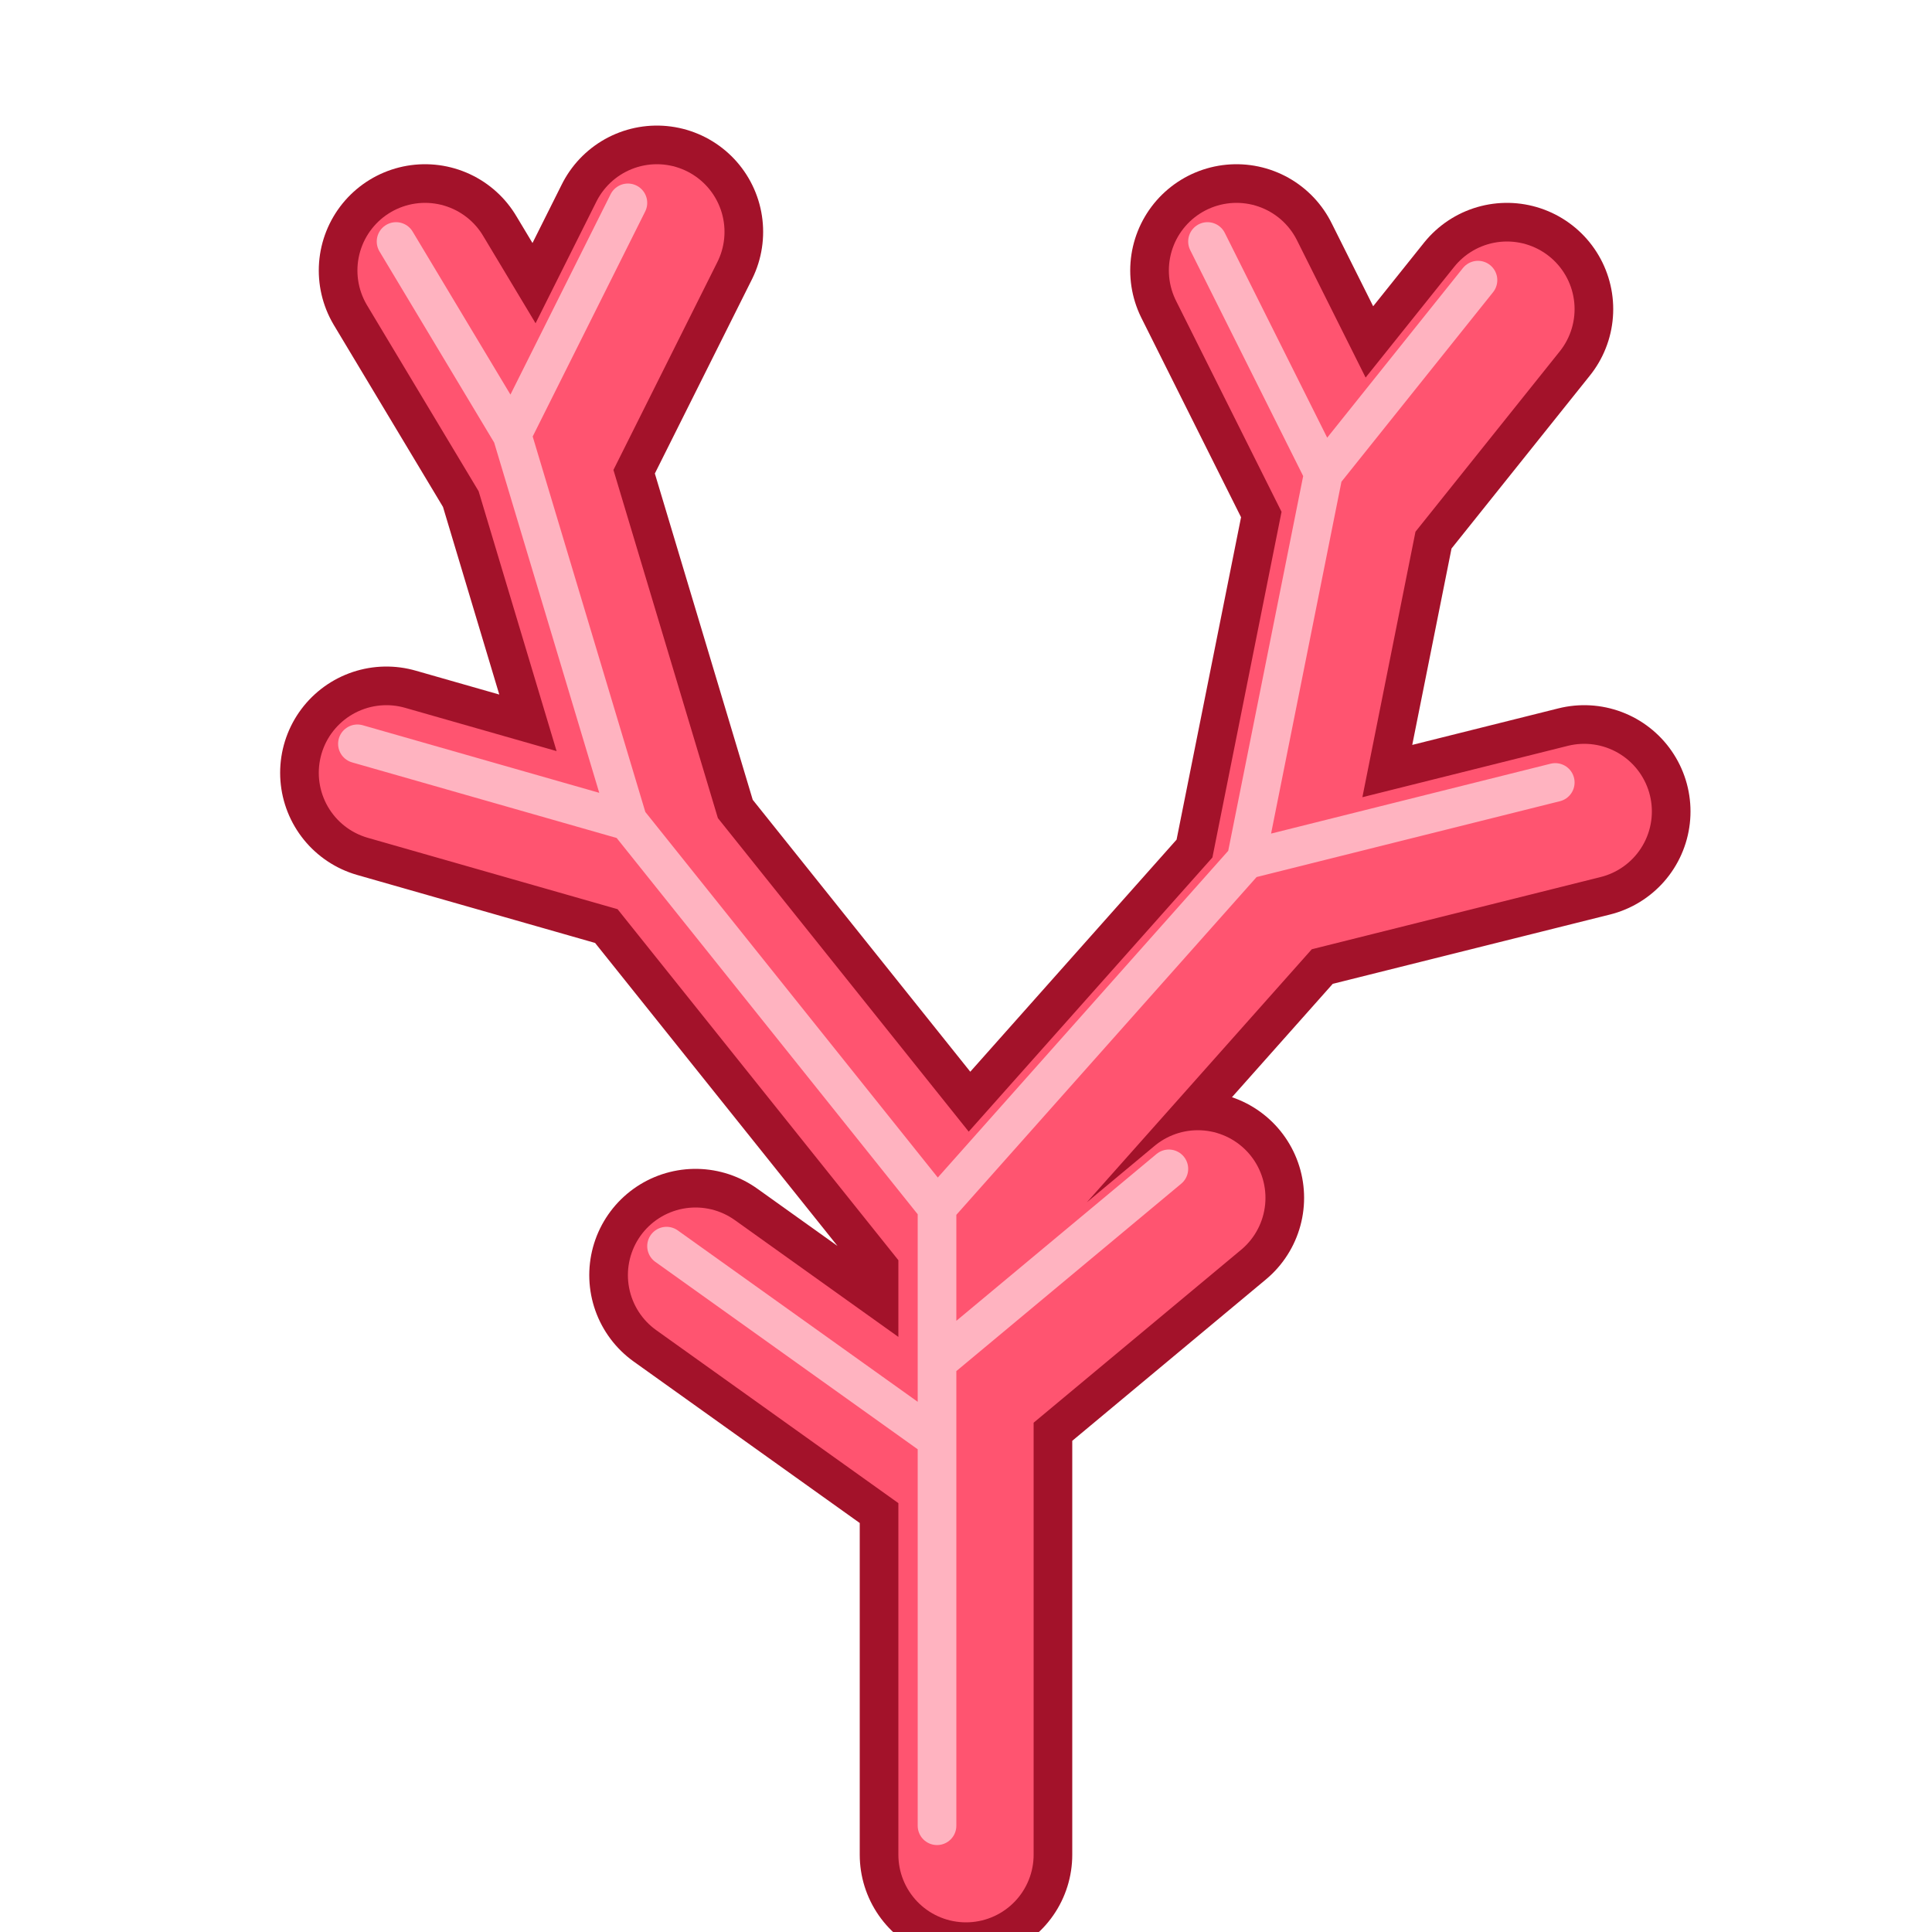
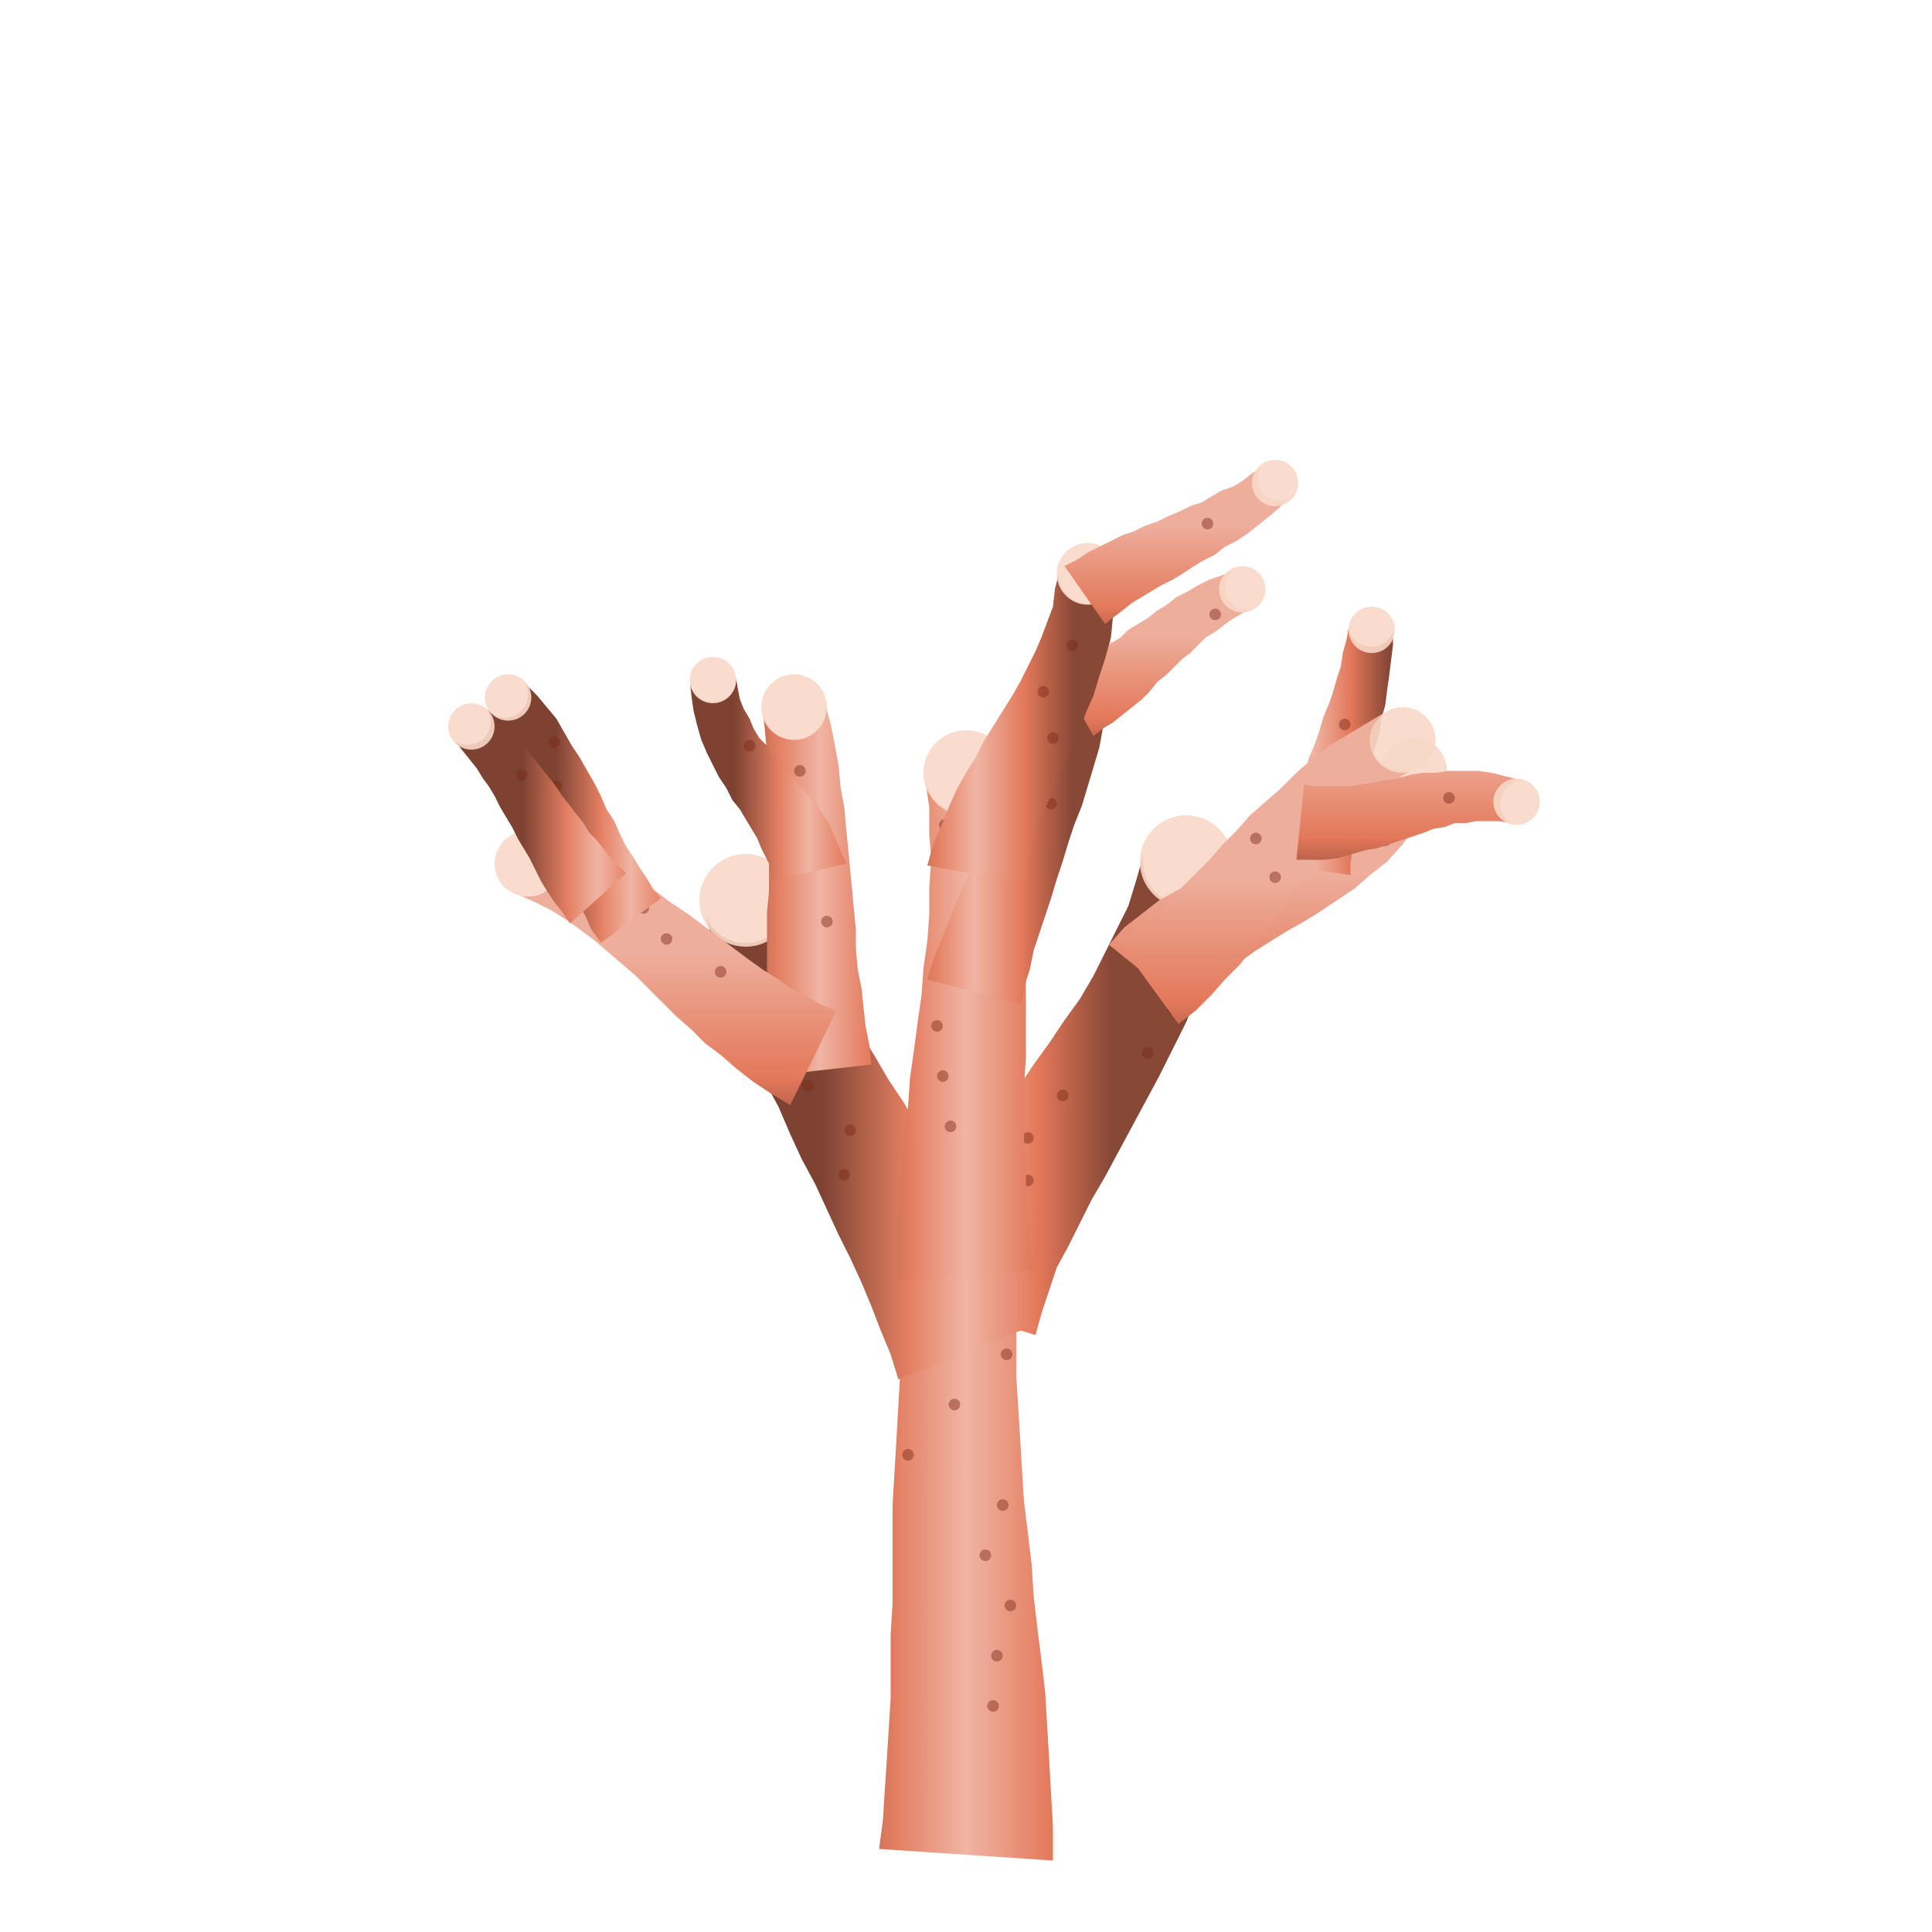
<svg xmlns="http://www.w3.org/2000/svg" width="100" height="100" viewBox="0 0 100 100">
-   <g fill="none" stroke="#a3122a" stroke-width="11" stroke-linecap="round" stroke-linejoin="round">
-     <path d="M50 96V64M50 64L34 44L28 24M34 44L20 40M50 64L66 46L70 26M66 46L82 42M50 76L36 66M50 72L62 62M28 24L22 14M28 24L34 12M70 26L64 14M70 26L78 16" />
-   </g>
-   <g fill="none" stroke="#ff5470" stroke-width="7" stroke-linecap="round" stroke-linejoin="round">
-     <path d="M50 96V64M50 64L34 44L28 24M34 44L20 40M50 64L66 46L70 26M66 46L82 42M50 76L36 66M50 72L62 62M28 24L22 14M28 24L34 12M70 26L64 14M70 26L78 16" />
-   </g>
-   <g fill="none" stroke="#ffb3c0" stroke-width="2" stroke-linecap="round" stroke-linejoin="round" transform="translate(-1.5 -1.5)">
-     <path d="M50 96V64M50 64L34 44L28 24M34 44L20 40M50 64L66 46L70 26M66 46L82 42M50 76L36 66M50 72L62 62M28 24L22 14M28 24L34 12M70 26L64 14M70 26L78 16" />
+   <defs>
+     <filter id="bl" x="-20%" y="-20%" width="140%" height="140%">
+       <feGaussianBlur stdDeviation="0.8" />
+     </filter>
+     <filter id="bl2" x="-30%" y="-30%" width="160%" height="160%">
+       <feGaussianBlur stdDeviation="2.2" />
+     </filter>
+     <linearGradient id="g1" gradientUnits="userSpaceOnUse" x1="41" y1="96" x2="59" y2="96">
+       <stop offset="0" stop-color="#7d4232" />
+       <stop offset="0.3" stop-color="#e47f62" />
+       <stop offset="0.5" stop-color="#f0b5a4" />
+       <stop offset="0.75" stop-color="#e3785a" />
+       <stop offset="1" stop-color="#884836" />
+     </linearGradient>
+     <linearGradient id="g2" gradientUnits="userSpaceOnUse" x1="42.5" y1="70" x2="57.5" y2="70">
+       <stop offset="0" stop-color="#7d4232" />
+       <stop offset="0.3" stop-color="#e47f62" />
+       <stop offset="0.5" stop-color="#f0b5a4" />
+       <stop offset="0.75" stop-color="#e3785a" />
+       <stop offset="1" stop-color="#884836" />
+     </linearGradient>
+     <linearGradient id="g3" gradientUnits="userSpaceOnUse" x1="37.043" y1="55.406" x2="47.843" y2="55.406">
+       <stop offset="0" stop-color="#7d4232" />
+       <stop offset="0.3" stop-color="#e47f62" />
+       <stop offset="0.5" stop-color="#f0b5a4" />
+       <stop offset="0.75" stop-color="#e3785a" />
+       <stop offset="1" stop-color="#884836" />
+     </linearGradient>
+     <linearGradient id="g4" gradientUnits="userSpaceOnUse" x1="38.001" y1="45.143" x2="45.777" y2="45.143">
+       <stop offset="0" stop-color="#7d4232" />
+       <stop offset="0.3" stop-color="#e47f62" />
+       <stop offset="0.5" stop-color="#f0b5a4" />
+       <stop offset="0.75" stop-color="#e3785a" />
+       <stop offset="1" stop-color="#884836" />
+     </linearGradient>
+     <linearGradient id="g5" gradientUnits="userSpaceOnUse" x1="0" y1="49.334" x2="0" y2="60.134">
+       <stop offset="0" stop-color="#eeae9c" />
+       <stop offset="0.6" stop-color="#e3785a" />
+       <stop offset="1" stop-color="#7d4232" />
+     </linearGradient>
+     <linearGradient id="g6" gradientUnits="userSpaceOnUse" x1="28.755" y1="47.644" x2="36.531" y2="47.644">
+       <stop offset="0" stop-color="#7d4232" />
+       <stop offset="0.3" stop-color="#e47f62" />
+       <stop offset="0.5" stop-color="#f0b5a4" />
+       <stop offset="0.75" stop-color="#e3785a" />
+       <stop offset="1" stop-color="#884836" />
+     </linearGradient>
+     <linearGradient id="g7" gradientUnits="userSpaceOnUse" x1="27.047" y1="46.468" x2="34.823" y2="46.468">
+       <stop offset="0" stop-color="#7d4232" />
+       <stop offset="0.3" stop-color="#e47f62" />
+       <stop offset="0.5" stop-color="#f0b5a4" />
+       <stop offset="0.75" stop-color="#e3785a" />
+       <stop offset="1" stop-color="#884836" />
+     </linearGradient>
+     <linearGradient id="g8" gradientUnits="userSpaceOnUse" x1="42.5" y1="68" x2="57.5" y2="68">
+       <stop offset="0" stop-color="#7d4232" />
+       <stop offset="0.3" stop-color="#e47f62" />
+       <stop offset="0.5" stop-color="#f0b5a4" />
+       <stop offset="0.75" stop-color="#e3785a" />
+       <stop offset="1" stop-color="#884836" />
+     </linearGradient>
+     <linearGradient id="g9" gradientUnits="userSpaceOnUse" x1="0" y1="45.176" x2="0" y2="55.976">
+       <stop offset="0" stop-color="#eeae9c" />
+       <stop offset="0.6" stop-color="#e3785a" />
+       <stop offset="1" stop-color="#7d4232" />
+     </linearGradient>
+     <linearGradient id="g10" gradientUnits="userSpaceOnUse" x1="64.063" y1="44.985" x2="71.839" y2="44.985">
+       <stop offset="0" stop-color="#7d4232" />
+       <stop offset="0.3" stop-color="#e47f62" />
+       <stop offset="0.5" stop-color="#f0b5a4" />
+       <stop offset="0.75" stop-color="#e3785a" />
+       <stop offset="1" stop-color="#884836" />
+     </linearGradient>
+     <linearGradient id="g11" gradientUnits="userSpaceOnUse" x1="0" y1="45.41" x2="0" y2="56.21">
+       <stop offset="0" stop-color="#eeae9c" />
+       <stop offset="0.6" stop-color="#e3785a" />
+       <stop offset="1" stop-color="#7d4232" />
+     </linearGradient>
+     <linearGradient id="g12" gradientUnits="userSpaceOnUse" x1="0" y1="38.675" x2="0" y2="46.451">
+       <stop offset="0" stop-color="#eeae9c" />
+       <stop offset="0.6" stop-color="#e3785a" />
+       <stop offset="1" stop-color="#7d4232" />
+     </linearGradient>
+     <linearGradient id="g13" gradientUnits="userSpaceOnUse" x1="43" y1="66" x2="57" y2="66">
+       <stop offset="0" stop-color="#7d4232" />
+       <stop offset="0.3" stop-color="#e47f62" />
+       <stop offset="0.5" stop-color="#f0b5a4" />
+       <stop offset="0.75" stop-color="#e3785a" />
+       <stop offset="1" stop-color="#884836" />
+     </linearGradient>
+     <linearGradient id="g14" gradientUnits="userSpaceOnUse" x1="45.369" y1="51.337" x2="55.449" y2="51.337">
+       <stop offset="0" stop-color="#7d4232" />
+       <stop offset="0.3" stop-color="#e47f62" />
+       <stop offset="0.5" stop-color="#f0b5a4" />
+       <stop offset="0.75" stop-color="#e3785a" />
+       <stop offset="1" stop-color="#884836" />
+     </linearGradient>
+     <linearGradient id="g15" gradientUnits="userSpaceOnUse" x1="0" y1="32.865" x2="0" y2="40.123">
+       <stop offset="0" stop-color="#eeae9c" />
+       <stop offset="0.6" stop-color="#e3785a" />
+       <stop offset="1" stop-color="#7d4232" />
+     </linearGradient>
+     <linearGradient id="g16" gradientUnits="userSpaceOnUse" x1="45.486" y1="45.249" x2="55.566" y2="45.249">
+       <stop offset="0" stop-color="#7d4232" />
+       <stop offset="0.3" stop-color="#e47f62" />
+       <stop offset="0.5" stop-color="#f0b5a4" />
+       <stop offset="0.75" stop-color="#e3785a" />
+       <stop offset="1" stop-color="#884836" />
+     </linearGradient>
+     <linearGradient id="g17" gradientUnits="userSpaceOnUse" x1="0" y1="27.16" x2="0" y2="34.417">
+       <stop offset="0" stop-color="#eeae9c" />
+       <stop offset="0.6" stop-color="#e3785a" />
+       <stop offset="1" stop-color="#7d4232" />
+     </linearGradient>
+   </defs>
+   <g transform="rotate(0 50 50)">
+     <path d="M54.5 96.3 L54.5 94.5 L54.4 92.8 L54.3 91 L54.2 89.3 L54.1 87.6 L53.9 85.9 L53.7 84.3 L53.5 82.6 L53.4 81 L53.2 79.3 L53 77.7 L52.9 76.1 L52.8 74.4 L52.7 72.8 L52.6 71.2 L52.6 69.6 L52.6 67.9 L52.7 66.3 A2.7 2.7 0 0 1 47.3 65.7 L47.3 65.7 L47 67.5 L46.8 69.2 L46.6 71 L46.5 72.7 L46.4 74.5 L46.3 76.2 L46.2 77.9 L46.2 79.6 L46.2 81.3 L46.2 83 L46.1 84.6 L46.1 86.3 L46.1 87.9 L46 89.5 L45.9 91.1 L45.8 92.6 L45.7 94.2 L45.5 95.7Z" fill="url(#g1)" />
+     <circle cx="51.4" cy="88.3" r="0.3" fill="#7a2a18" fill-opacity="0.45" />
+     <circle cx="51.6" cy="85.7" r="0.3" fill="#7a2a18" fill-opacity="0.45" />
+     <circle cx="52.3" cy="83.1" r="0.3" fill="#7a2a18" fill-opacity="0.45" />
+     <circle cx="51" cy="80.5" r="0.3" fill="#7a2a18" fill-opacity="0.45" />
+     <circle cx="51.9" cy="77.9" r="0.3" fill="#7a2a18" fill-opacity="0.45" />
+     <circle cx="47" cy="75.3" r="0.3" fill="#7a2a18" fill-opacity="0.45" />
+     <circle cx="49.4" cy="72.7" r="0.3" fill="#7a2a18" fill-opacity="0.45" />
+     <circle cx="52.1" cy="70.1" r="0.3" fill="#7a2a18" fill-opacity="0.45" />
+     <circle cx="50" cy="66" r="2.9" fill="#f8d8c8" fill-opacity="0.9" />
+     <path d="M53.5 68.6 L52.8 67.2 L52.1 65.9 L51.4 64.5 L50.6 63.3 L49.9 62 L49.1 60.7 L48.3 59.5 L47.5 58.3 L46.8 57.1 L46 55.9 L45.3 54.7 L44.5 53.4 L43.8 52.2 L43.1 51 L42.5 49.8 L41.9 48.5 L41.3 47.2 L40.7 45.9 A2.2 2.2 0 0 1 36.5 47.3 L36.5 47.3 L36.9 48.8 L37.4 50.3 L37.9 51.8 L38.5 53.2 L39 54.6 L39.6 56 L40.3 57.3 L40.9 58.7 L41.5 60 L42.2 61.3 L42.8 62.6 L43.4 63.9 L44 65.1 L44.6 66.4 L45.1 67.6 L45.6 68.9 L46.1 70.1 L46.5 71.4Z" fill="url(#g2)" />
+     <circle cx="48.5" cy="63.1" r="0.3" fill="#7a2a18" fill-opacity="0.45" />
+     <circle cx="43.7" cy="60.8" r="0.3" fill="#7a2a18" fill-opacity="0.45" />
+     <circle cx="44" cy="58.5" r="0.3" fill="#7a2a18" fill-opacity="0.45" />
+     <circle cx="41.8" cy="56.2" r="0.3" fill="#7a2a18" fill-opacity="0.45" />
+     <circle cx="41.9" cy="53.9" r="0.3" fill="#7a2a18" fill-opacity="0.45" />
+     <circle cx="40.9" cy="51.6" r="0.3" fill="#7a2a18" fill-opacity="0.45" />
+     <circle cx="37.3" cy="49.1" r="0.3" fill="#7a2a18" fill-opacity="0.45" />
+     <circle cx="38.6" cy="46.6" r="2.4" fill="#f8d8c8" fill-opacity="0.9" />
+     <path d="M45.1 55.1 L45 54.1 L44.8 53.1 L44.7 52.2 L44.6 51.2 L44.4 50.2 L44.3 49.1 L44.3 48.1 L44.2 47.1 L44.1 46 L44 45 L43.9 43.9 L43.8 42.9 L43.7 41.8 L43.5 40.7 L43.4 39.6 L43.2 38.5 L43 37.5 L42.7 36.4 A1.6 1.6 0 0 1 39.5 36.9 L39.5 36.9 L39.6 37.9 L39.7 39 L39.8 40 L39.8 41 L39.8 42 L39.8 43.1 L39.8 44.1 L39.8 45.1 L39.8 46.2 L39.7 47.2 L39.7 48.2 L39.7 49.3 L39.7 50.3 L39.6 51.4 L39.6 52.5 L39.7 53.6 L39.7 54.6 L39.8 55.7Z" fill="url(#g3)" />
+     <circle cx="42.8" cy="47.7" r="0.3" fill="#7a2a18" fill-opacity="0.45" />
+     <circle cx="40.5" cy="45.1" r="0.3" fill="#7a2a18" fill-opacity="0.45" />
+     <circle cx="42.2" cy="42.5" r="0.3" fill="#7a2a18" fill-opacity="0.45" />
+     <circle cx="41.4" cy="39.9" r="0.3" fill="#7a2a18" fill-opacity="0.45" />
+     <circle cx="41.1" cy="36.6" r="1.7" fill="#f8d8c8" fill-opacity="0.9" />
+     <path d="M43.8 44.7 L43.5 44 L43.2 43.3 L42.9 42.6 L42.5 42 L42.1 41.5 L41.6 40.9 L41.2 40.5 L40.8 40 L40.4 39.5 L40 39.1 L39.7 38.6 L39.3 38.2 L39 37.7 L38.8 37.2 L38.5 36.7 L38.3 36.2 L38.2 35.7 L38.1 35.1 A1.2 1.2 0 0 1 35.7 35.2 L35.7 35.2 L35.8 36.1 L35.9 36.8 L36.1 37.6 L36.3 38.3 L36.6 39 L36.9 39.6 L37.2 40.2 L37.6 40.8 L37.9 41.4 L38.3 41.9 L38.6 42.4 L38.9 42.9 L39.2 43.4 L39.4 43.9 L39.6 44.3 L39.8 44.7 L39.9 45.2 L40 45.6Z" fill="url(#g4)" />
+     <circle cx="38.8" cy="38.6" r="0.3" fill="#7a2a18" fill-opacity="0.45" />
+     <circle cx="36.9" cy="35.2" r="1.2" fill="#f8d8c8" fill-opacity="0.9" />
+     <path d="M43.3 52.3 L42.5 52 L41.8 51.6 L41 51.2 L40.3 50.7 L39.5 50.2 L38.8 49.7 L38 49.1 L37.2 48.5 L36.4 47.9 L35.6 47.3 L34.7 46.7 L33.9 46.1 L33 45.5 L32 45 L31.1 44.4 L30 44 L29 43.6 L27.9 43.2 A1.6 1.6 0 0 1 26.8 46.3 L26.8 46.3 L27.7 46.7 L28.5 47.1 L29.3 47.6 L30 48.1 L30.8 48.7 L31.5 49.3 L32.2 49.9 L32.9 50.5 L33.6 51.2 L34.3 51.9 L35 52.6 L35.8 53.3 L36.5 54 L37.3 54.6 L38.1 55.3 L39 56 L39.9 56.6 L40.9 57.2Z" fill="url(#g5)" />
+     <circle cx="37.3" cy="50.3" r="0.3" fill="#7a2a18" fill-opacity="0.45" />
+     <circle cx="34.5" cy="48.6" r="0.3" fill="#7a2a18" fill-opacity="0.45" />
+     <circle cx="33.3" cy="47" r="0.3" fill="#7a2a18" fill-opacity="0.45" />
+     <circle cx="27.3" cy="44.7" r="1.7" fill="#f8d8c8" fill-opacity="0.9" />
+     <path d="M34.2 46.5 L33.8 46 L33.5 45.5 L33.1 44.9 L32.8 44.4 L32.4 43.8 L32.1 43.2 L31.8 42.5 L31.4 41.9 L31.1 41.2 L30.8 40.6 L30.4 39.9 L30 39.2 L29.6 38.6 L29.2 37.9 L28.8 37.2 L28.3 36.6 L27.8 36 L27.2 35.4 A1.2 1.2 0 0 1 25.4 36.9 L25.4 36.9 L25.9 37.5 L26.2 38 L26.6 38.6 L26.9 39.2 L27.2 39.9 L27.5 40.5 L27.8 41.2 L28 41.8 L28.3 42.5 L28.5 43.2 L28.8 43.9 L29 44.6 L29.3 45.3 L29.6 46 L29.9 46.7 L30.3 47.4 L30.6 48.1 L31.1 48.8Z" fill="url(#g6)" />
+     <circle cx="28.8" cy="40.7" r="0.3" fill="#7a2a18" fill-opacity="0.45" />
+     <circle cx="28.7" cy="38.4" r="0.3" fill="#7a2a18" fill-opacity="0.45" />
+     <circle cx="26.3" cy="36.1" r="1.2" fill="#f8d8c8" fill-opacity="0.9" />
+     <path d="M32.4 45.2 L32 44.8 L31.6 44.4 L31.3 44 L30.9 43.5 L30.5 43.1 L30.2 42.6 L29.8 42.1 L29.5 41.7 L29.1 41.2 L28.7 40.6 L28.3 40.1 L27.9 39.6 L27.5 39.1 L27.1 38.6 L26.7 38.1 L26.2 37.6 L25.7 37.2 L25.2 36.7 A1.2 1.2 0 0 1 23.6 38.4 L23.6 38.4 L23.9 38.8 L24.3 39.3 L24.7 39.8 L25 40.3 L25.3 40.7 L25.6 41.2 L25.9 41.8 L26.2 42.3 L26.5 42.8 L26.8 43.4 L27.1 43.9 L27.4 44.4 L27.7 45 L28 45.6 L28.3 46.1 L28.7 46.7 L29.1 47.2 L29.5 47.8Z" fill="url(#g7)" />
+     <circle cx="27" cy="40.1" r="0.3" fill="#7a2a18" fill-opacity="0.45" />
+     <circle cx="24.4" cy="37.6" r="1.2" fill="#f8d8c8" fill-opacity="0.9" />
+     <path d="M53.6 69.1 L53.9 68 L54.3 66.8 L54.7 65.6 L55.3 64.5 L55.9 63.3 L56.5 62.1 L57.2 60.9 L57.9 59.6 L58.6 58.3 L59.3 57 L60 55.7 L60.7 54.3 L61.4 52.9 L62 51.4 L62.5 49.9 L63 48.3 L63.3 46.7 L63.6 45 A2.2 2.2 0 0 1 59.2 44.2 L59.2 44.2 L58.8 45.6 L58.4 46.9 L57.8 48.1 L57.2 49.3 L56.6 50.5 L55.9 51.7 L55.1 52.8 L54.3 54 L53.5 55.1 L52.7 56.3 L51.8 57.4 L51 58.6 L50.1 59.9 L49.3 61.2 L48.5 62.5 L47.7 63.9 L47 65.4 L46.4 66.9Z" fill="url(#g8)" />
+     <circle cx="53.2" cy="61.1" r="0.3" fill="#7a2a18" fill-opacity="0.45" />
+     <circle cx="53.2" cy="58.9" r="0.3" fill="#7a2a18" fill-opacity="0.45" />
+     <circle cx="55" cy="56.7" r="0.3" fill="#7a2a18" fill-opacity="0.45" />
+     <circle cx="59.4" cy="54.5" r="0.3" fill="#7a2a18" fill-opacity="0.45" />
+     <circle cx="60.7" cy="52.2" r="0.3" fill="#7a2a18" fill-opacity="0.45" />
+     <circle cx="59.2" cy="49.8" r="0.3" fill="#7a2a18" fill-opacity="0.45" />
+     <circle cx="60.3" cy="47.3" r="0.3" fill="#7a2a18" fill-opacity="0.45" />
+     <circle cx="61.4" cy="44.6" r="2.4" fill="#f8d8c8" fill-opacity="0.9" />
+     <path d="M61.6 52.3 L62 51.7 L62.5 51.2 L63 50.7 L63.6 50.2 L64.3 49.7 L65 49.2 L65.8 48.7 L66.6 48.2 L67.5 47.7 L68.3 47.2 L69.2 46.6 L70.1 46 L70.9 45.3 L71.8 44.6 L72.6 43.7 L73.3 42.8 L74 41.8 L74.6 40.7 A1.6 1.6 0 0 1 71.7 39.2 L71.7 39.2 L71.2 39.9 L70.6 40.6 L70 41.2 L69.3 41.8 L68.6 42.2 L67.9 42.7 L67.1 43.1 L66.3 43.5 L65.5 43.9 L64.6 44.3 L63.7 44.7 L62.8 45.1 L61.9 45.6 L60.9 46.1 L60 46.6 L59.1 47.3 L58.2 48 L57.4 48.9Z" fill="url(#g9)" />
+     <circle cx="64.2" cy="46.2" r="0.3" fill="#7a2a18" fill-opacity="0.45" />
+     <circle cx="67" cy="45" r="0.3" fill="#7a2a18" fill-opacity="0.45" />
+     <circle cx="71.7" cy="43.5" r="0.3" fill="#7a2a18" fill-opacity="0.45" />
+     <circle cx="73.2" cy="39.9" r="1.7" fill="#f8d8c8" fill-opacity="0.9" />
+     <path d="M69.9 45.3 L69.9 44.7 L70 44 L70.1 43.4 L70.3 42.7 L70.4 42 L70.6 41.4 L70.7 40.7 L70.9 40 L71 39.3 L71.2 38.6 L71.4 37.9 L71.5 37.2 L71.7 36.5 L71.8 35.7 L71.9 35 L72 34.2 L72.1 33.4 L72.1 32.7 A1.2 1.2 0 0 1 69.8 32.5 L69.8 32.5 L69.7 33.1 L69.5 33.8 L69.4 34.5 L69.2 35.1 L69 35.8 L68.8 36.4 L68.5 37.1 L68.3 37.8 L68.1 38.4 L67.8 39.1 L67.6 39.7 L67.3 40.4 L67.1 41.1 L66.8 41.8 L66.6 42.5 L66.4 43.2 L66.2 43.9 L66 44.7Z" fill="url(#g10)" />
+     <circle cx="69.6" cy="37.5" r="0.3" fill="#7a2a18" fill-opacity="0.45" />
+     <circle cx="71" cy="32.6" r="1.2" fill="#f8d8c8" fill-opacity="0.9" />
+     <path d="M61 53 L61.9 52.3 L62.7 51.5 L63.4 50.7 L64.2 49.9 L64.8 49.1 L65.5 48.2 L66.1 47.4 L66.7 46.6 L67.3 45.8 L67.9 45 L68.5 44.2 L69.1 43.5 L69.7 42.8 L70.4 42.1 L71.1 41.4 L71.8 40.8 L72.5 40.2 L73.3 39.7 A1.6 1.6 0 0 1 71.8 36.8 L71.8 36.8 L70.8 37.4 L69.8 38 L68.8 38.6 L67.9 39.3 L67.1 40 L66.3 40.8 L65.5 41.5 L64.7 42.2 L64 43 L63.3 43.7 L62.6 44.5 L61.9 45.2 L61.3 45.8 L60.6 46.5 L59.9 47.1 L59.2 47.6 L58.6 48.2 L57.8 48.6Z" fill="url(#g11)" />
+     <circle cx="66" cy="45.4" r="0.3" fill="#7a2a18" fill-opacity="0.45" />
+     <circle cx="65" cy="43.4" r="0.3" fill="#7a2a18" fill-opacity="0.45" />
+     <circle cx="69.8" cy="41.5" r="0.3" fill="#7a2a18" fill-opacity="0.45" />
+     <circle cx="72.6" cy="38.3" r="1.7" fill="#f8d8c8" fill-opacity="0.9" />
+     <path d="M67.1 44.5 L67.8 44.5 L68.6 44.5 L69.3 44.4 L70 44.2 L70.7 44 L71.3 43.9 L71.9 43.7 L72.5 43.5 L73.1 43.3 L73.7 43.1 L74.2 42.9 L74.8 42.8 L75.3 42.6 L75.9 42.6 L76.4 42.5 L77 42.5 L77.6 42.5 L78.2 42.6 A1.2 1.2 0 0 1 78.8 40.4 L78.8 40.4 L78 40.2 L77.2 40 L76.5 39.9 L75.8 39.9 L75 39.9 L74.3 40 L73.6 40 L73 40.1 L72.3 40.3 L71.7 40.4 L71.1 40.5 L70.5 40.6 L69.9 40.7 L69.4 40.7 L68.9 40.7 L68.4 40.7 L67.9 40.7 L67.5 40.6Z" fill="url(#g12)" />
+     <circle cx="75" cy="41.3" r="0.3" fill="#7a2a18" fill-opacity="0.45" />
+     <circle cx="78.5" cy="41.5" r="1.2" fill="#f8d8c8" fill-opacity="0.9" />
+     <path d="M53.5 65.7 L53.3 64.4 L53.2 63.1 L53.1 61.8 L53.1 60.4 L53 59 L53 57.6 L53 56.2 L53.1 54.8 L53.1 53.3 L53.1 51.9 L53.1 50.4 L53.1 48.9 L53 47.4 L53 45.8 L52.8 44.3 L52.6 42.8 L52.4 41.2 L52.1 39.6 A2.1 2.1 0 0 1 47.9 40.4 L47.9 40.4 L48.1 41.8 L48.1 43.2 L48.2 44.5 L48.1 45.9 L48.1 47.3 L48 48.7 L47.8 50.1 L47.7 51.5 L47.5 52.9 L47.3 54.4 L47.1 55.8 L47 57.3 L46.8 58.7 L46.7 60.2 L46.6 61.7 L46.5 63.2 L46.5 64.8 L46.5 66.3Z" fill="url(#g13)" />
+     <circle cx="49.2" cy="58.3" r="0.3" fill="#7a2a18" fill-opacity="0.45" />
+     <circle cx="48.8" cy="55.7" r="0.3" fill="#7a2a18" fill-opacity="0.45" />
+     <circle cx="48.5" cy="53.1" r="0.3" fill="#7a2a18" fill-opacity="0.45" />
+     <circle cx="49" cy="50.5" r="0.3" fill="#7a2a18" fill-opacity="0.45" />
+     <circle cx="51.3" cy="47.9" r="0.3" fill="#7a2a18" fill-opacity="0.45" />
+     <circle cx="52.6" cy="45.3" r="0.3" fill="#7a2a18" fill-opacity="0.45" />
+     <circle cx="48.9" cy="42.7" r="0.3" fill="#7a2a18" fill-opacity="0.45" />
+     <circle cx="50" cy="40" r="2.2" fill="#f8d8c8" fill-opacity="0.9" />
+     <path d="M52.9 52 L53 51.1 L53.3 50.2 L53.5 49.2 L53.8 48.3 L54.1 47.4 L54.4 46.5 L54.7 45.5 L55 44.6 L55.3 43.6 L55.6 42.7 L56 41.7 L56.3 40.7 L56.6 39.7 L56.9 38.7 L57.1 37.6 L57.4 36.6 L57.6 35.5 L57.7 34.4 A1.5 1.5 0 0 1 54.7 33.9 L54.7 33.9 L54.5 34.8 L54.2 35.8 L53.9 36.7 L53.6 37.6 L53.2 38.5 L52.8 39.4 L52.4 40.3 L52 41.2 L51.6 42.1 L51.2 43 L50.7 43.9 L50.3 44.9 L49.9 45.8 L49.5 46.7 L49.1 47.7 L48.7 48.7 L48.3 49.7 L48 50.7Z" fill="url(#g14)" />
+     <circle cx="52.2" cy="44.1" r="0.3" fill="#7a2a18" fill-opacity="0.45" />
+     <circle cx="54.4" cy="41.6" r="0.3" fill="#7a2a18" fill-opacity="0.45" />
+     <circle cx="53.8" cy="39.2" r="0.3" fill="#7a2a18" fill-opacity="0.45" />
+     <circle cx="56.2" cy="34.1" r="1.6" fill="#f8d8c8" fill-opacity="0.9" />
+     <path d="M56.6 38.1 L57.1 37.7 L57.6 37.4 L58.1 37 L58.6 36.6 L59.1 36.2 L59.5 35.8 L59.9 35.3 L60.4 34.9 L60.8 34.5 L61.2 34.1 L61.6 33.8 L62 33.4 L62.4 33 L62.9 32.7 L63.3 32.4 L63.7 32.1 L64.2 31.8 L64.7 31.5 A1.1 1.1 0 0 1 63.9 29.5 L63.9 29.5 L63.2 29.8 L62.6 30 L62 30.3 L61.5 30.6 L60.9 30.9 L60.4 31.3 L59.9 31.6 L59.4 32 L58.9 32.3 L58.4 32.6 L58 33 L57.5 33.3 L57.1 33.6 L56.6 33.9 L56.2 34.2 L55.7 34.5 L55.3 34.7 L54.8 34.9Z" fill="url(#g15)" />
+     <circle cx="62.9" cy="31.8" r="0.3" fill="#7a2a18" fill-opacity="0.45" />
+     <circle cx="64.3" cy="30.5" r="1.2" fill="#f8d8c8" fill-opacity="0.9" />
+     <path d="M53 45.7 L53.1 45 L53.3 44.3 L53.5 43.5 L53.7 42.7 L54 42 L54.4 41.2 L54.7 40.4 L55.1 39.5 L55.5 38.7 L55.9 37.8 L56.2 36.9 L56.6 36 L56.9 35 L57.2 34.1 L57.5 33 L57.6 32 L57.8 30.9 L57.8 29.8 A1.5 1.5 0 0 1 54.8 29.7 L54.8 29.7 L54.6 30.5 L54.5 31.4 L54.2 32.2 L53.9 33 L53.6 33.7 L53.2 34.5 L52.8 35.3 L52.4 36 L51.9 36.8 L51.4 37.6 L50.9 38.4 L50.5 39.2 L50 40 L49.5 40.9 L49.1 41.8 L48.7 42.8 L48.3 43.7 L48 44.8Z" fill="url(#g16)" />
+     <circle cx="54.5" cy="38.2" r="0.3" fill="#7a2a18" fill-opacity="0.45" />
+     <circle cx="54" cy="35.8" r="0.3" fill="#7a2a18" fill-opacity="0.45" />
+     <circle cx="55.5" cy="33.4" r="0.3" fill="#7a2a18" fill-opacity="0.45" />
+     <circle cx="56.3" cy="29.7" r="1.6" fill="#f8d8c8" fill-opacity="0.9" />
+     <path d="M57.2 32.3 L57.7 31.9 L58.1 31.6 L58.6 31.2 L59.1 30.9 L59.6 30.6 L60.1 30.3 L60.7 30 L61.2 29.7 L61.8 29.3 L62.3 29 L62.9 28.7 L63.4 28.3 L64 28 L64.6 27.6 L65.1 27.2 L65.6 26.8 L66.2 26.3 L66.7 25.8 A1.1 1.1 0 0 1 65.3 24.2 L65.3 24.2 L64.8 24.5 L64.3 24.9 L63.8 25.2 L63.2 25.4 L62.7 25.7 L62.2 26 L61.6 26.2 L61 26.5 L60.5 26.7 L59.9 27 L59.3 27.2 L58.7 27.5 L58.1 27.7 L57.5 28 L56.9 28.3 L56.3 28.6 L55.7 29 L55.1 29.3Z" fill="url(#g17)" />
+     <circle cx="62.5" cy="27.1" r="0.3" fill="#7a2a18" fill-opacity="0.45" />
+     <circle cx="66" cy="25" r="1.2" fill="#f8d8c8" fill-opacity="0.9" />
  </g>
</svg>
